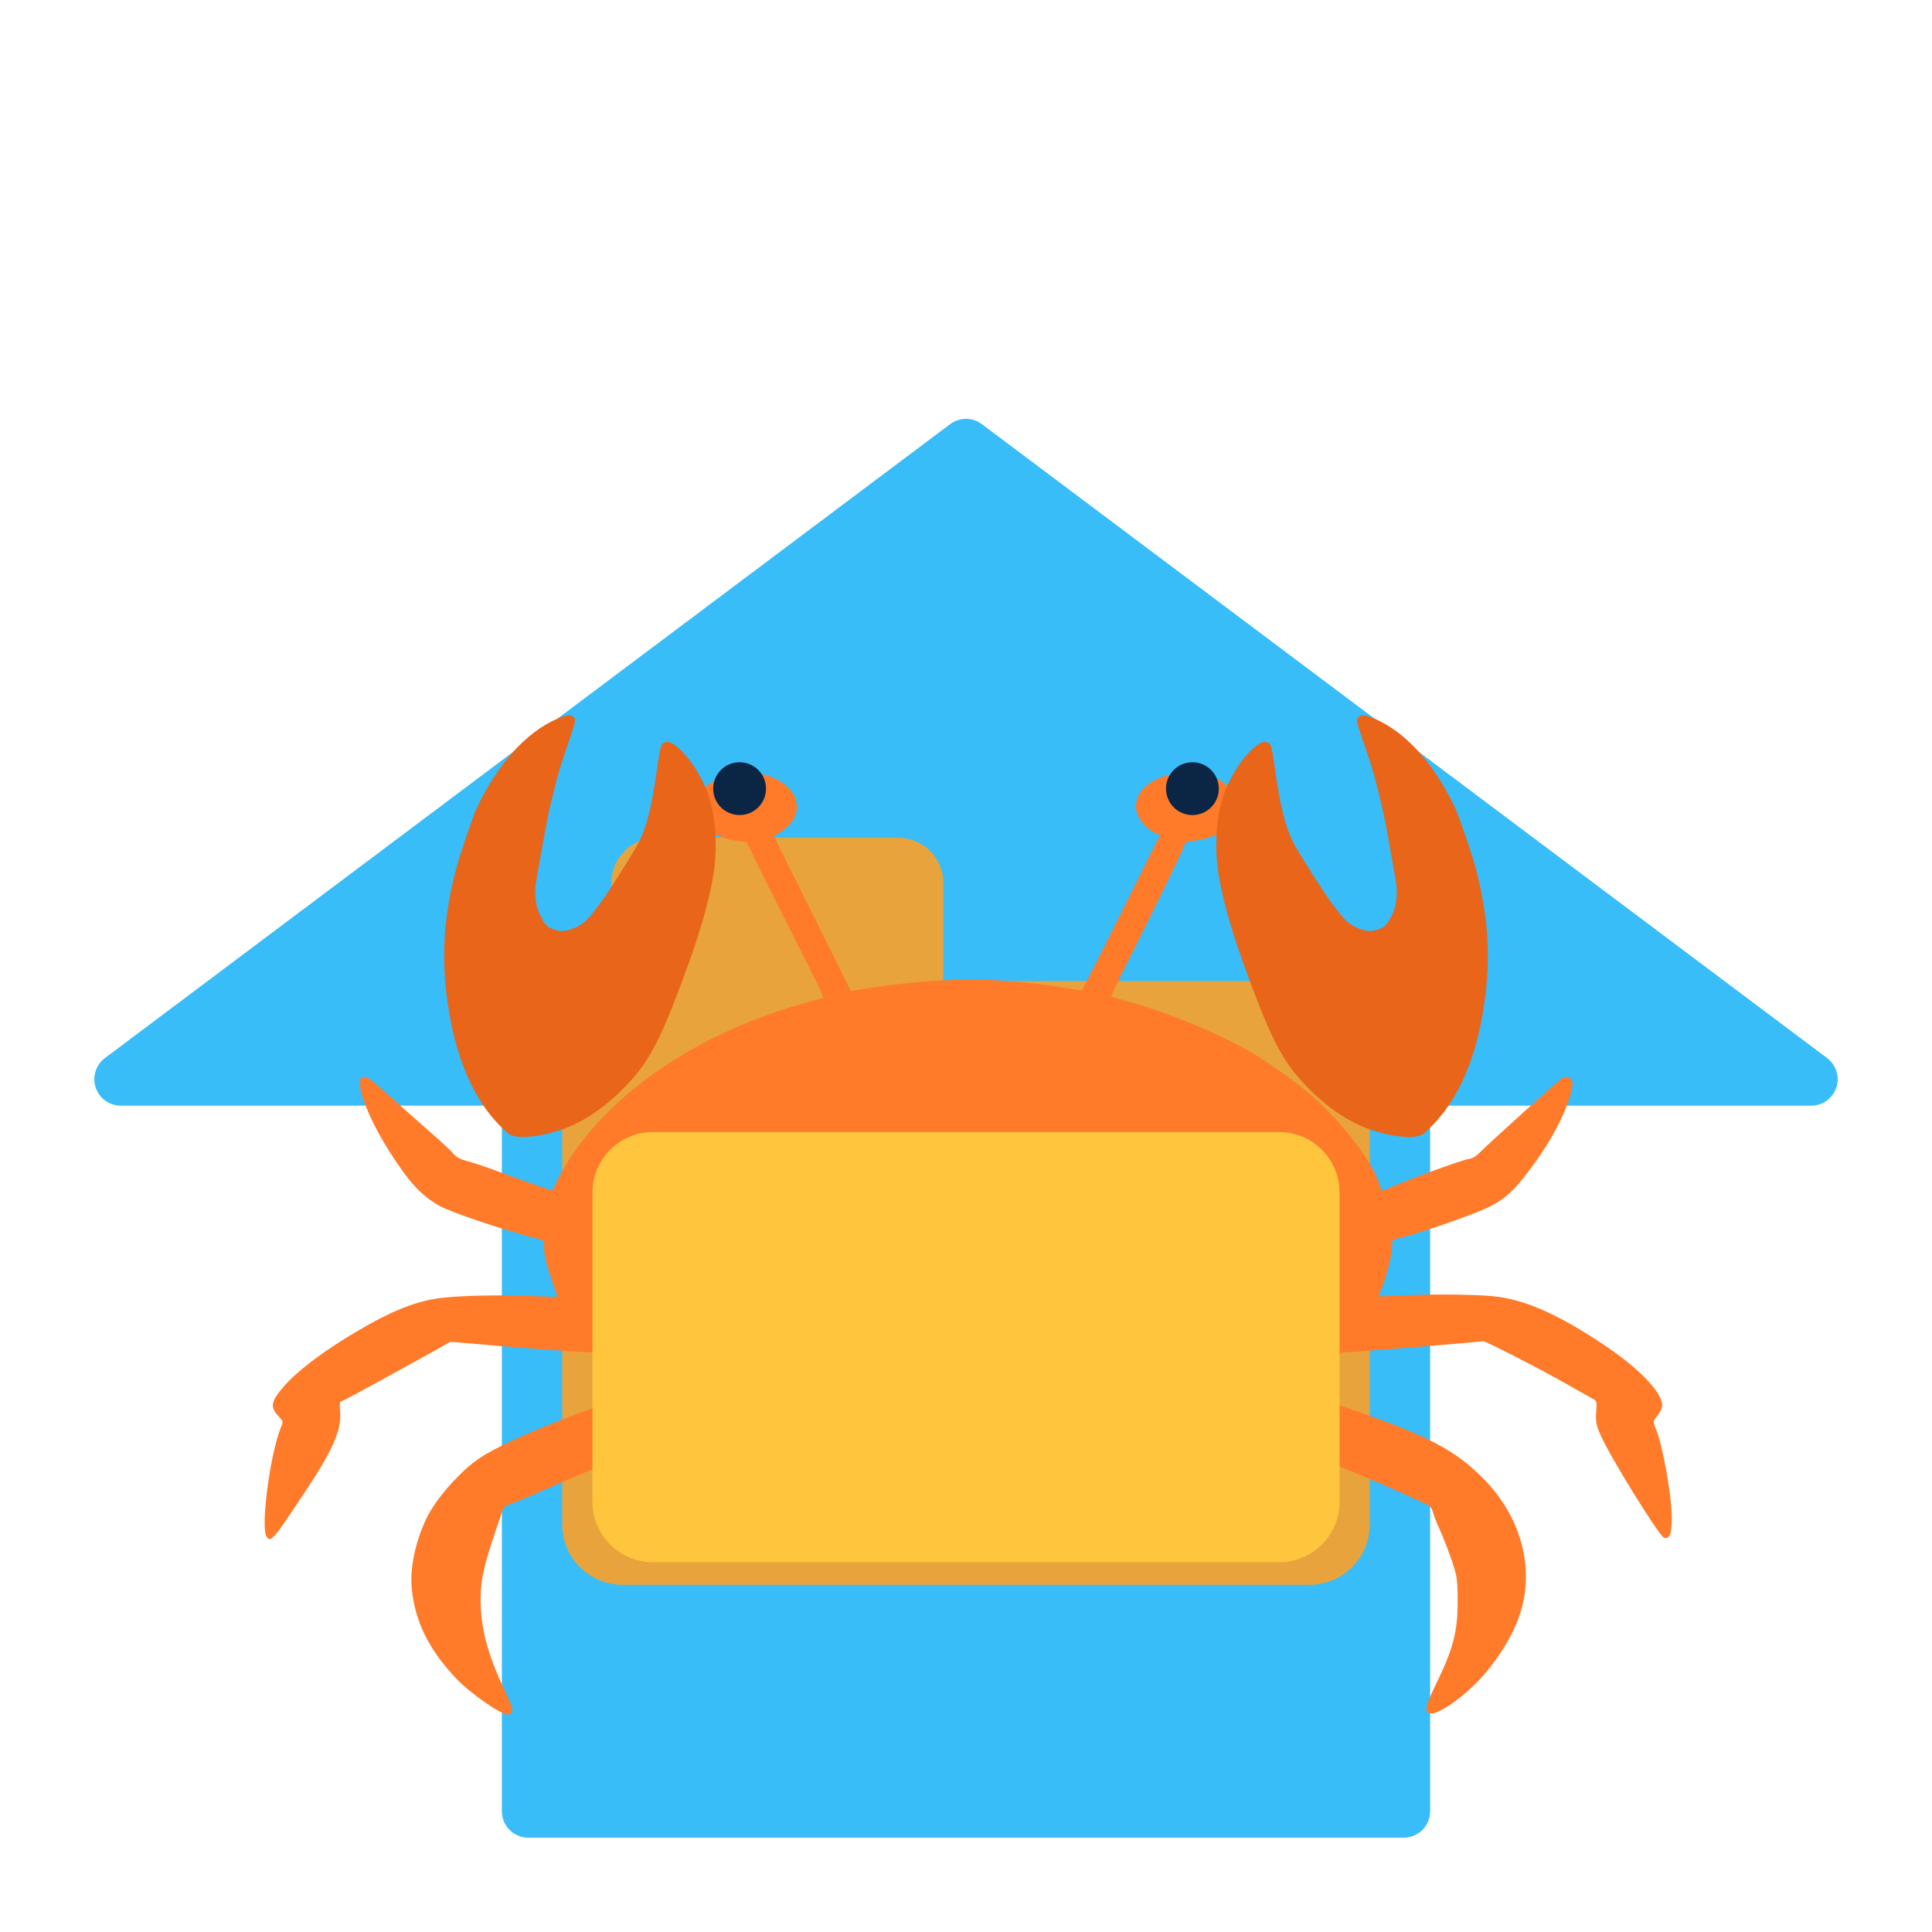
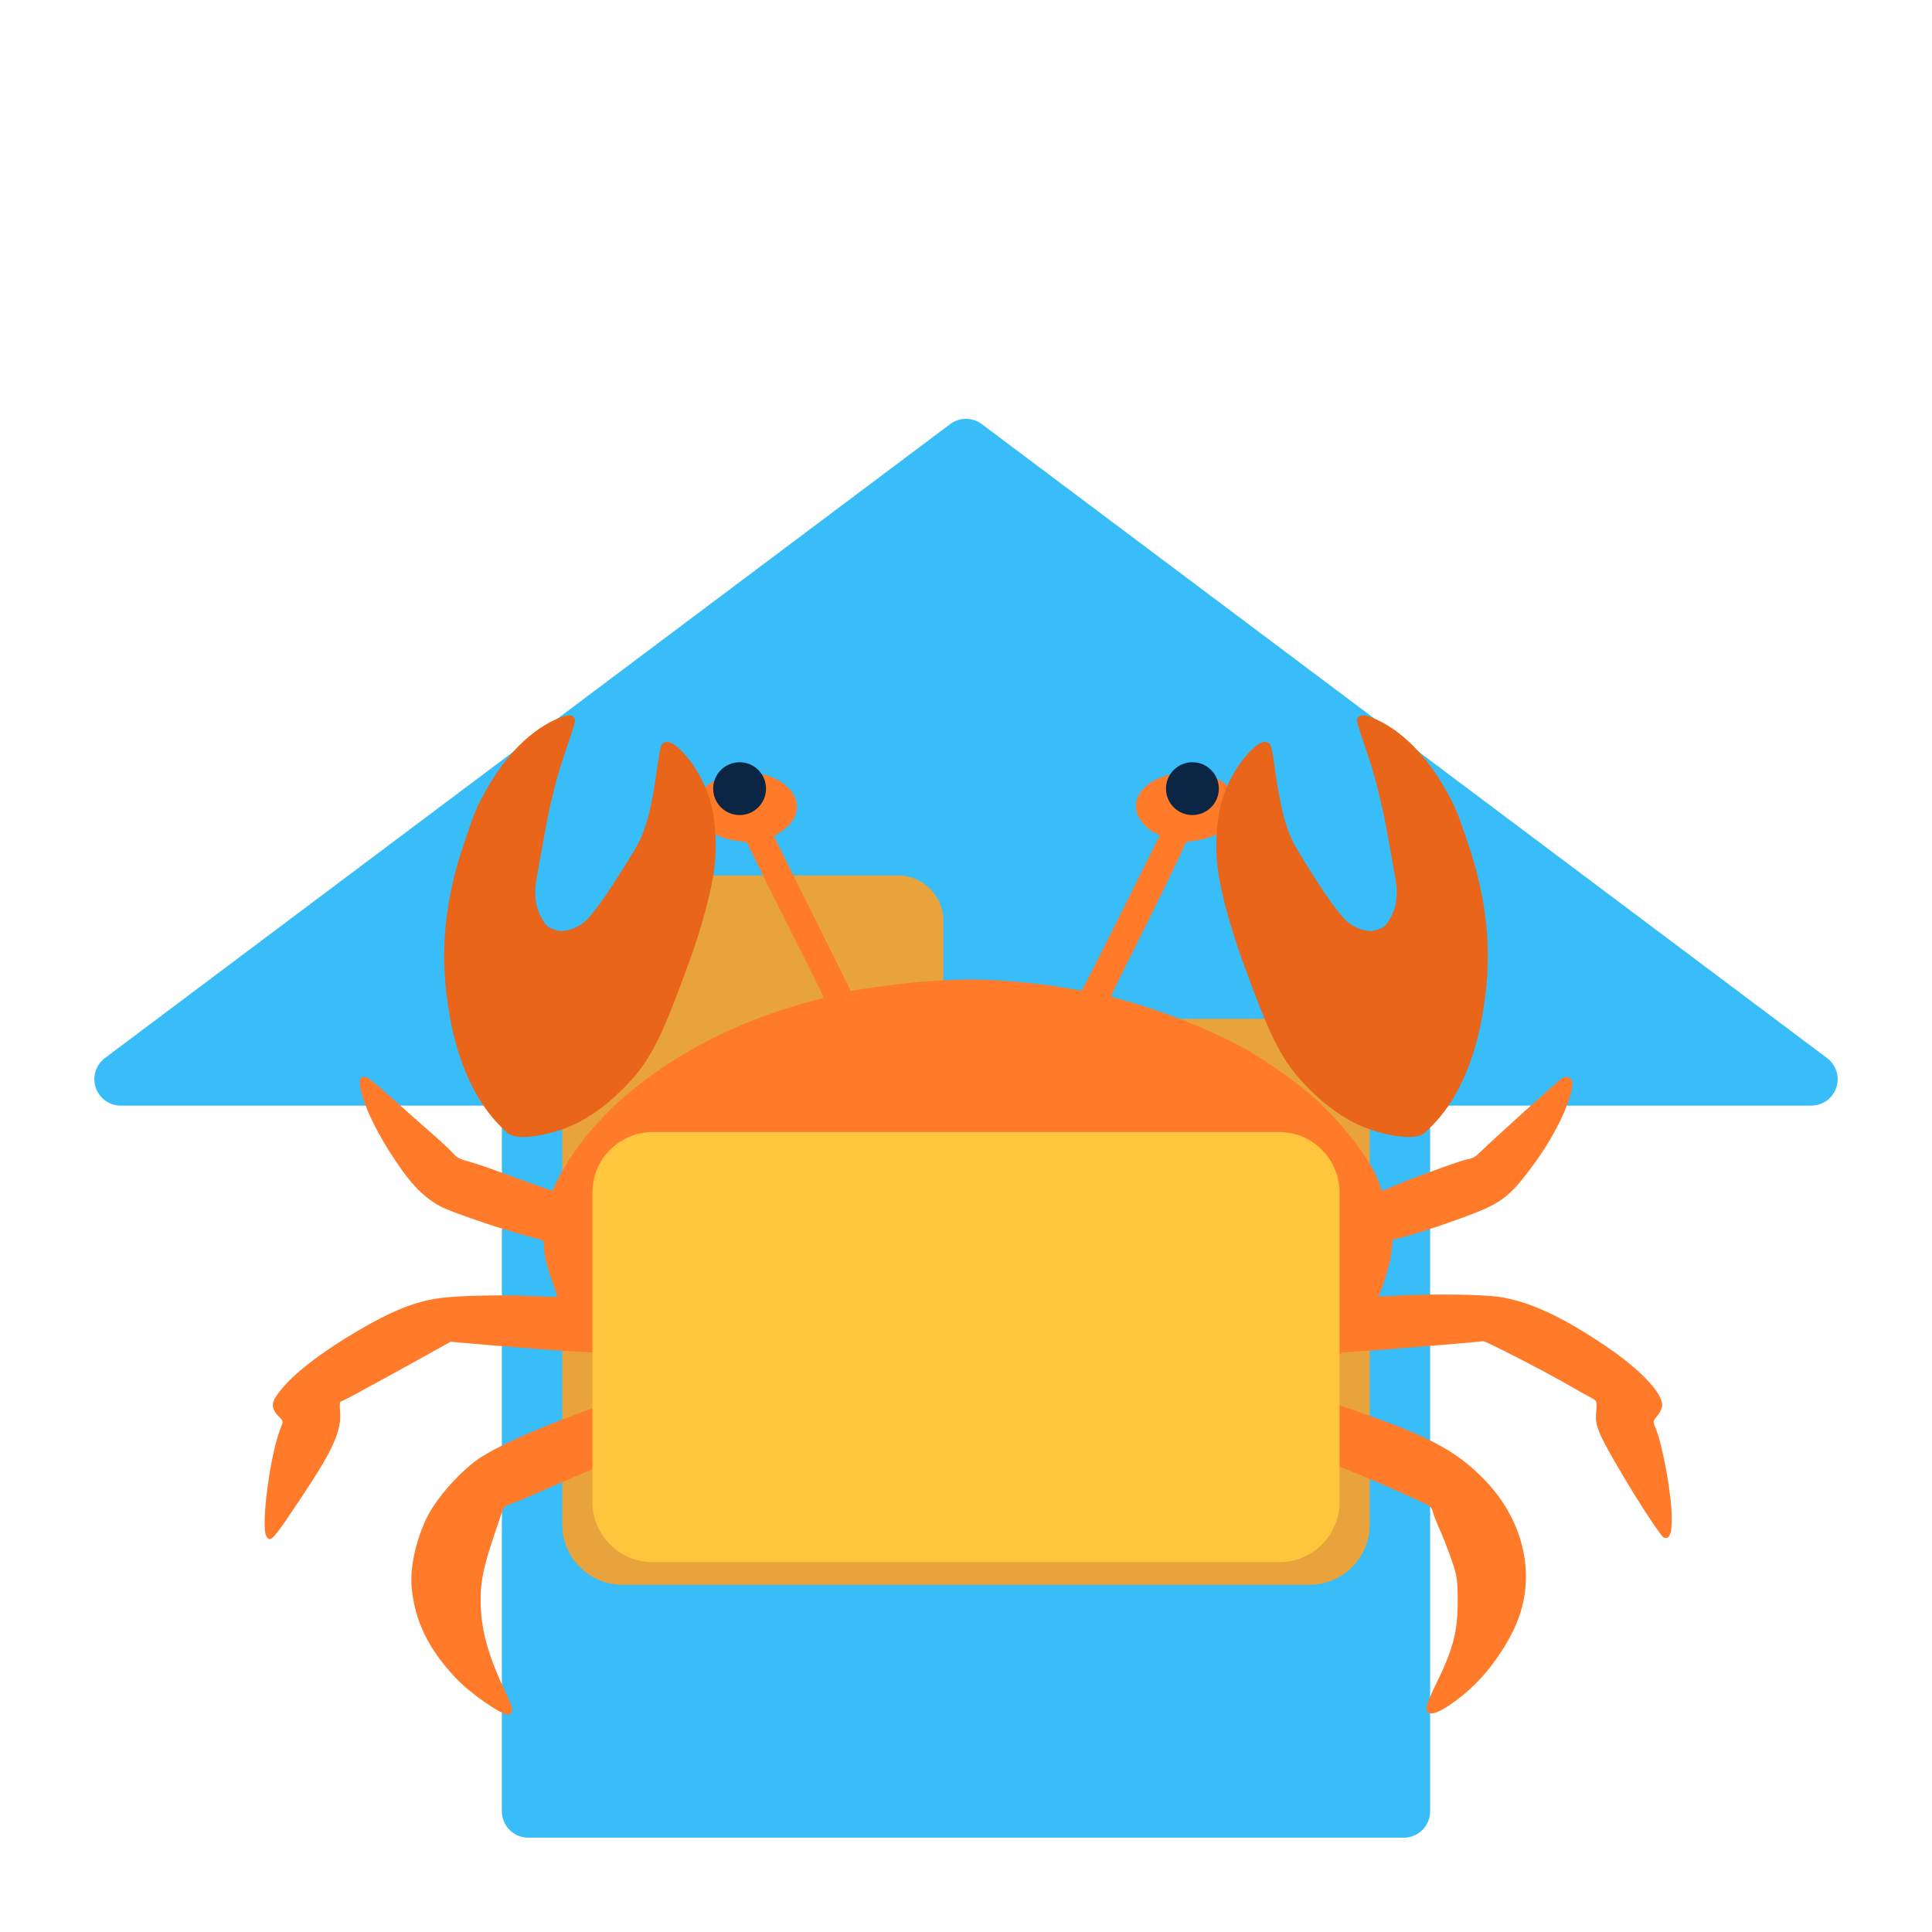
<svg xmlns="http://www.w3.org/2000/svg" viewBox="0 0 512 512" width="512" height="512">
  <path d="M256 118 L480 286 H372 V480 H140 V286 H32 Z" fill="#38BDF8" stroke="#38BDF8" stroke-width="14" stroke-linejoin="round" />
-   <rect x="162" y="222" width="88" height="48" rx="12" fill="#E8A33D" />
-   <rect x="149" y="260" width="214" height="160" rx="16" fill="#E8A33D" />
+   <rect x="162" y="232" width="88" height="46" rx="12" fill="#E8A33D" />
+   <rect x="149" y="270" width="214" height="150" rx="16" fill="#E8A33D" />
  <g fill="#FF7A29" transform="translate(-2.0,157.9) scale(0.504,0.3444)">
    <path d="M 385.462 138.366 C 379.171 141.295, 372.670 148.536, 371.011 154.462 C 369.417 160.155, 370.091 169.384, 372.461 174.320 C 376.090 181.881, 383.914 187.478, 392.497 188.655 C 395.017 189, 397 189.805, 397 190.484 C 397 191.150, 405.365 215.951, 415.588 245.598 C 434.707 301.039, 437.365 309.029, 436.818 309.430 C 436.643 309.559, 433.800 310.711, 430.500 311.990 C 366.087 336.965, 313.856 392.911, 294.429 457.738 C 294.363 457.959, 275.367 448.061, 261.500 440.580 C 258.200 438.800, 253.025 436.357, 250 435.151 C 245.755 433.460, 243.998 432.083, 242.301 429.120 C 241.091 427.007, 235.910 419.929, 230.788 413.390 C 225.666 406.850, 217.024 395.650, 211.582 388.500 C 206.141 381.350, 200.550 374.262, 199.158 372.750 C 187.944 360.570, 193.332 391.879, 208.494 427 C 218.707 450.657, 225.407 461.394, 234.912 469.332 C 241.183 474.570, 272.891 490.027, 288.250 495.333 C 289.587 495.794, 290.002 497.066, 290.008 500.719 C 290.018 507.229, 291.548 516.507, 294.639 528.802 C 296.064 534.468, 297.065 539.223, 296.865 539.368 C 296.664 539.514, 290.200 539.240, 282.500 538.760 C 267.511 537.825, 247.349 538.411, 236.975 540.081 C 223.284 542.286, 210.353 549.727, 191 566.536 C 170.154 584.642, 155.713 601.648, 149.314 615.626 C 146.491 621.792, 146.838 626.009, 150.628 631.594 C 152.941 635.002, 152.972 635.294, 151.567 640.310 C 146.085 659.878, 141.017 715.653, 144.006 723.516 C 146.141 729.131, 147.301 727.193, 164.362 689.500 C 179.264 656.580, 183.691 641.674, 182.781 627.495 C 182.517 623.373, 182.638 620, 183.050 620 C 183.462 620, 187.584 616.962, 192.210 613.250 C 196.836 609.538, 205.319 602.753, 211.060 598.173 C 216.802 593.593, 225.853 586.280, 231.173 581.921 L 240.846 573.997 264.460 576.953 C 277.448 578.580, 294.618 580.466, 302.614 581.145 L 317.154 582.381 318.971 585.940 C 321.545 590.982, 331.523 604.808, 335.779 609.232 C 337.754 611.284, 339.174 613.113, 338.935 613.297 C 338.696 613.480, 330.721 617.537, 321.214 622.311 C 290.891 637.538, 263.891 654.938, 254.255 665.464 C 244.108 676.547, 232.734 695.965, 228.167 710 C 222.413 727.684, 219.444 748.299, 220.461 763.500 C 222.189 789.296, 229.299 810.516, 243.704 832.870 C 251.337 844.713, 267.380 861, 271.415 861 C 271.698 861, 272.411 860.101, 272.999 859.002 C 273.849 857.413, 273.043 853.808, 269.059 841.390 C 260.102 813.468, 256.639 793.916, 256.682 771.500 C 256.710 757.347, 258.484 745.638, 264.564 719.500 C 266.483 711.250, 268.250 703.585, 268.491 702.466 C 268.750 701.266, 270.793 699.527, 273.476 698.224 C 275.977 697.009, 286.612 690.397, 297.110 683.531 C 307.608 676.665, 321.891 668.157, 328.849 664.625 C 335.807 661.092, 348.047 654.887, 356.049 650.836 L 370.598 643.470 379.549 649.271 C 402.879 664.390, 434.871 677.472, 462.071 683.014 C 485.105 687.709, 520.167 689.441, 541.500 686.939 C 580.997 682.306, 615.172 670.020, 646.363 649.237 C 653.342 644.587, 657.666 642.290, 658.382 642.853 C 659.459 643.700, 664.647 646.473, 690.500 660.017 C 707.751 669.055, 732.751 684.426, 754.613 699.436 C 755.874 700.302, 756.977 702.452, 757.347 704.767 C 757.688 706.902, 759.348 713.115, 761.036 718.574 C 762.723 724.033, 765.524 734.575, 767.259 742 C 770.174 754.474, 770.416 756.868, 770.437 773.500 C 770.468 797.352, 768.037 810.718, 758.530 838.958 C 756.039 846.360, 754 853.871, 754 855.649 C 754 862.151, 758.426 861.308, 766.492 853.268 C 775.798 843.991, 783.798 832.427, 790.542 818.500 C 801.458 795.959, 806.241 776.706, 806.317 755 C 806.410 728.313, 798.661 701.559, 784.733 680.478 C 769.184 656.944, 754.138 645.561, 709.250 623.375 C 697.563 617.599, 688 612.695, 688 612.478 C 688 612.261, 691.188 608.128, 695.084 603.292 C 698.980 598.456, 703.811 591.740, 705.820 588.367 L 709.472 582.233 716.986 581.575 C 728.627 580.554, 783.374 573.959, 783.809 573.525 C 784.439 572.894, 814.562 595.480, 827 605.909 C 833.325 611.212, 839.675 616.433, 841.111 617.510 C 843.640 619.407, 843.708 619.736, 843.277 627.984 C 842.904 635.124, 843.260 637.951, 845.480 645.484 C 850.341 661.983, 876.568 724.023, 879.028 724.843 C 881.959 725.820, 883 721.812, 882.999 709.559 C 882.997 692.105, 878.237 653.429, 874.481 640.350 C 873.048 635.358, 873.079 635.066, 875.489 630.850 C 876.900 628.381, 877.981 624.891, 877.988 622.779 C 878.019 613.305, 866.398 595.344, 849.088 578.109 C 825.583 554.707, 807.960 542.774, 791.930 539.407 C 783.308 537.596, 759.702 537.090, 741.116 538.318 L 728.731 539.136 729.406 536.818 C 732.184 527.283, 735.128 512.017, 735.652 504.435 L 736.277 495.371 741.389 493.577 C 750.732 490.298, 778.394 476.259, 785.763 471.057 C 795.625 464.095, 800.293 457.750, 810.375 437.609 C 819.322 419.734, 826.445 400.196, 829.465 385.248 C 831.385 375.748, 831.211 372.147, 828.761 370.613 C 827.367 369.740, 826.546 370.018, 824.628 372.012 C 822.050 374.691, 787.478 420.457, 782.207 428.169 C 779.868 431.590, 778.145 433.016, 775.758 433.504 C 772.540 434.162, 743.599 449.626, 735.130 455.212 C 732.727 456.797, 730.670 457.960, 730.559 457.797 C 730.449 457.634, 729.815 455.050, 729.152 452.056 C 725.377 435.020, 709.458 404.776, 693.593 384.500 C 685.565 374.240, 669.933 357.989, 660.695 350.300 C 642.913 335.500, 618.065 320.704, 595.500 311.478 C 591.650 309.904, 588.351 308.515, 588.168 308.393 C 587.986 308.270, 591.514 297.444, 596.008 284.335 C 611.695 238.581, 624.748 199.461, 626.032 194.352 C 627.281 189.382, 627.467 189.182, 631.413 188.571 C 638.285 187.508, 645.704 183.296, 648.845 178.675 C 652.770 172.901, 654 168.759, 654 161.318 C 654 145.776, 642.098 135.080, 626.078 136.227 C 609.695 137.399, 598.429 151.934, 601.896 167.426 C 603.194 173.224, 607.404 179.908, 611.414 182.536 L 613.868 184.143 600.526 223.322 C 582.638 275.850, 573.194 303.140, 572.748 303.585 C 572.546 303.788, 569.257 303.076, 565.440 302.003 C 554.660 298.974, 534.798 296.042, 520.500 295.369 C 502.881 294.539, 476.355 297.768, 453.932 303.472 L 451.364 304.126 431.150 244.621 L 410.936 185.116 415.312 180.741 C 428.384 167.669, 424.127 145.822, 407 138.079 C 400.668 135.216, 391.978 135.331, 385.462 138.366" />
  </g>
  <rect x="157" y="300" width="198" height="114" rx="16" fill="#FFC53D" />
  <g fill="#E8651A" transform="translate(33,-43) rotate(-72 100 322) translate(48.0,242.4) scale(0.1688)">
    <path d="M 560 314.076 C 483.768 318.510, 420.715 334.684, 356.694 366.225 C 333.385 377.708, 318.172 386.270, 301 397.568 C 251.168 430.355, 216.846 466.498, 196.195 507.934 C 189.792 520.783, 189.502 521.676, 189.552 528.434 C 189.676 545.154, 205.550 577.232, 226.700 603.500 C 250.292 632.801, 286.518 658.814, 331 678.393 C 373.978 697.310, 414.908 703.127, 533 707.103 C 593.897 709.153, 652.607 706.060, 688.500 698.910 C 724.745 691.690, 761.992 676.622, 787.500 658.859 C 805.650 646.221, 825.001 626.545, 836.697 608.837 C 847.111 593.069, 853 579.766, 853 572.009 C 853 567.919, 852.479 566.449, 850.077 563.766 C 847.288 560.649, 846.843 560.506, 840.327 560.629 C 836.572 560.700, 823.375 562.600, 811 564.851 C 751.886 575.603, 717.535 578.203, 689.358 574.057 C 677.568 572.323, 629.875 560.604, 597.352 551.451 C 579.354 546.386, 555.134 537.705, 546.841 533.347 C 536.604 527.968, 526.364 517.539, 521.342 507.378 C 517.738 500.085, 517.501 499.044, 517.509 490.552 C 517.517 482.525, 517.845 480.878, 520.400 476.006 C 523.819 469.485, 534.127 458.985, 542.500 453.493 C 550.506 448.242, 564.664 442.519, 574.500 440.559 C 581.318 439.200, 648.028 429.995, 683.500 425.519 C 689.550 424.755, 708.675 423.150, 726 421.951 C 753.305 420.062, 762.816 419.845, 797.420 420.324 C 840.024 420.913, 841.440 420.783, 843.970 416.055 C 847.006 410.383, 844.180 404.018, 833.067 391.500 C 798.020 352.020, 736.577 324.849, 661 315.409 C 645.952 313.529, 583.554 312.706, 560 314.076" />
  </g>
  <g fill="#E8651A" transform="translate(512,0) scale(-1,1) translate(33,-43) rotate(-72 100 322) translate(48.0,242.4) scale(0.1688)">
    <path d="M 560 314.076 C 483.768 318.510, 420.715 334.684, 356.694 366.225 C 333.385 377.708, 318.172 386.270, 301 397.568 C 251.168 430.355, 216.846 466.498, 196.195 507.934 C 189.792 520.783, 189.502 521.676, 189.552 528.434 C 189.676 545.154, 205.550 577.232, 226.700 603.500 C 250.292 632.801, 286.518 658.814, 331 678.393 C 373.978 697.310, 414.908 703.127, 533 707.103 C 593.897 709.153, 652.607 706.060, 688.500 698.910 C 724.745 691.690, 761.992 676.622, 787.500 658.859 C 805.650 646.221, 825.001 626.545, 836.697 608.837 C 847.111 593.069, 853 579.766, 853 572.009 C 853 567.919, 852.479 566.449, 850.077 563.766 C 847.288 560.649, 846.843 560.506, 840.327 560.629 C 836.572 560.700, 823.375 562.600, 811 564.851 C 751.886 575.603, 717.535 578.203, 689.358 574.057 C 677.568 572.323, 629.875 560.604, 597.352 551.451 C 579.354 546.386, 555.134 537.705, 546.841 533.347 C 536.604 527.968, 526.364 517.539, 521.342 507.378 C 517.738 500.085, 517.501 499.044, 517.509 490.552 C 517.517 482.525, 517.845 480.878, 520.400 476.006 C 523.819 469.485, 534.127 458.985, 542.500 453.493 C 550.506 448.242, 564.664 442.519, 574.500 440.559 C 581.318 439.200, 648.028 429.995, 683.500 425.519 C 689.550 424.755, 708.675 423.150, 726 421.951 C 753.305 420.062, 762.816 419.845, 797.420 420.324 C 840.024 420.913, 841.440 420.783, 843.970 416.055 C 847.006 410.383, 844.180 404.018, 833.067 391.500 C 798.020 352.020, 736.577 324.849, 661 315.409 C 645.952 313.529, 583.554 312.706, 560 314.076" />
  </g>
  <circle cx="196" cy="209" r="7" fill="#0B2545" />
  <circle cx="316" cy="209" r="7" fill="#0B2545" />
</svg>
